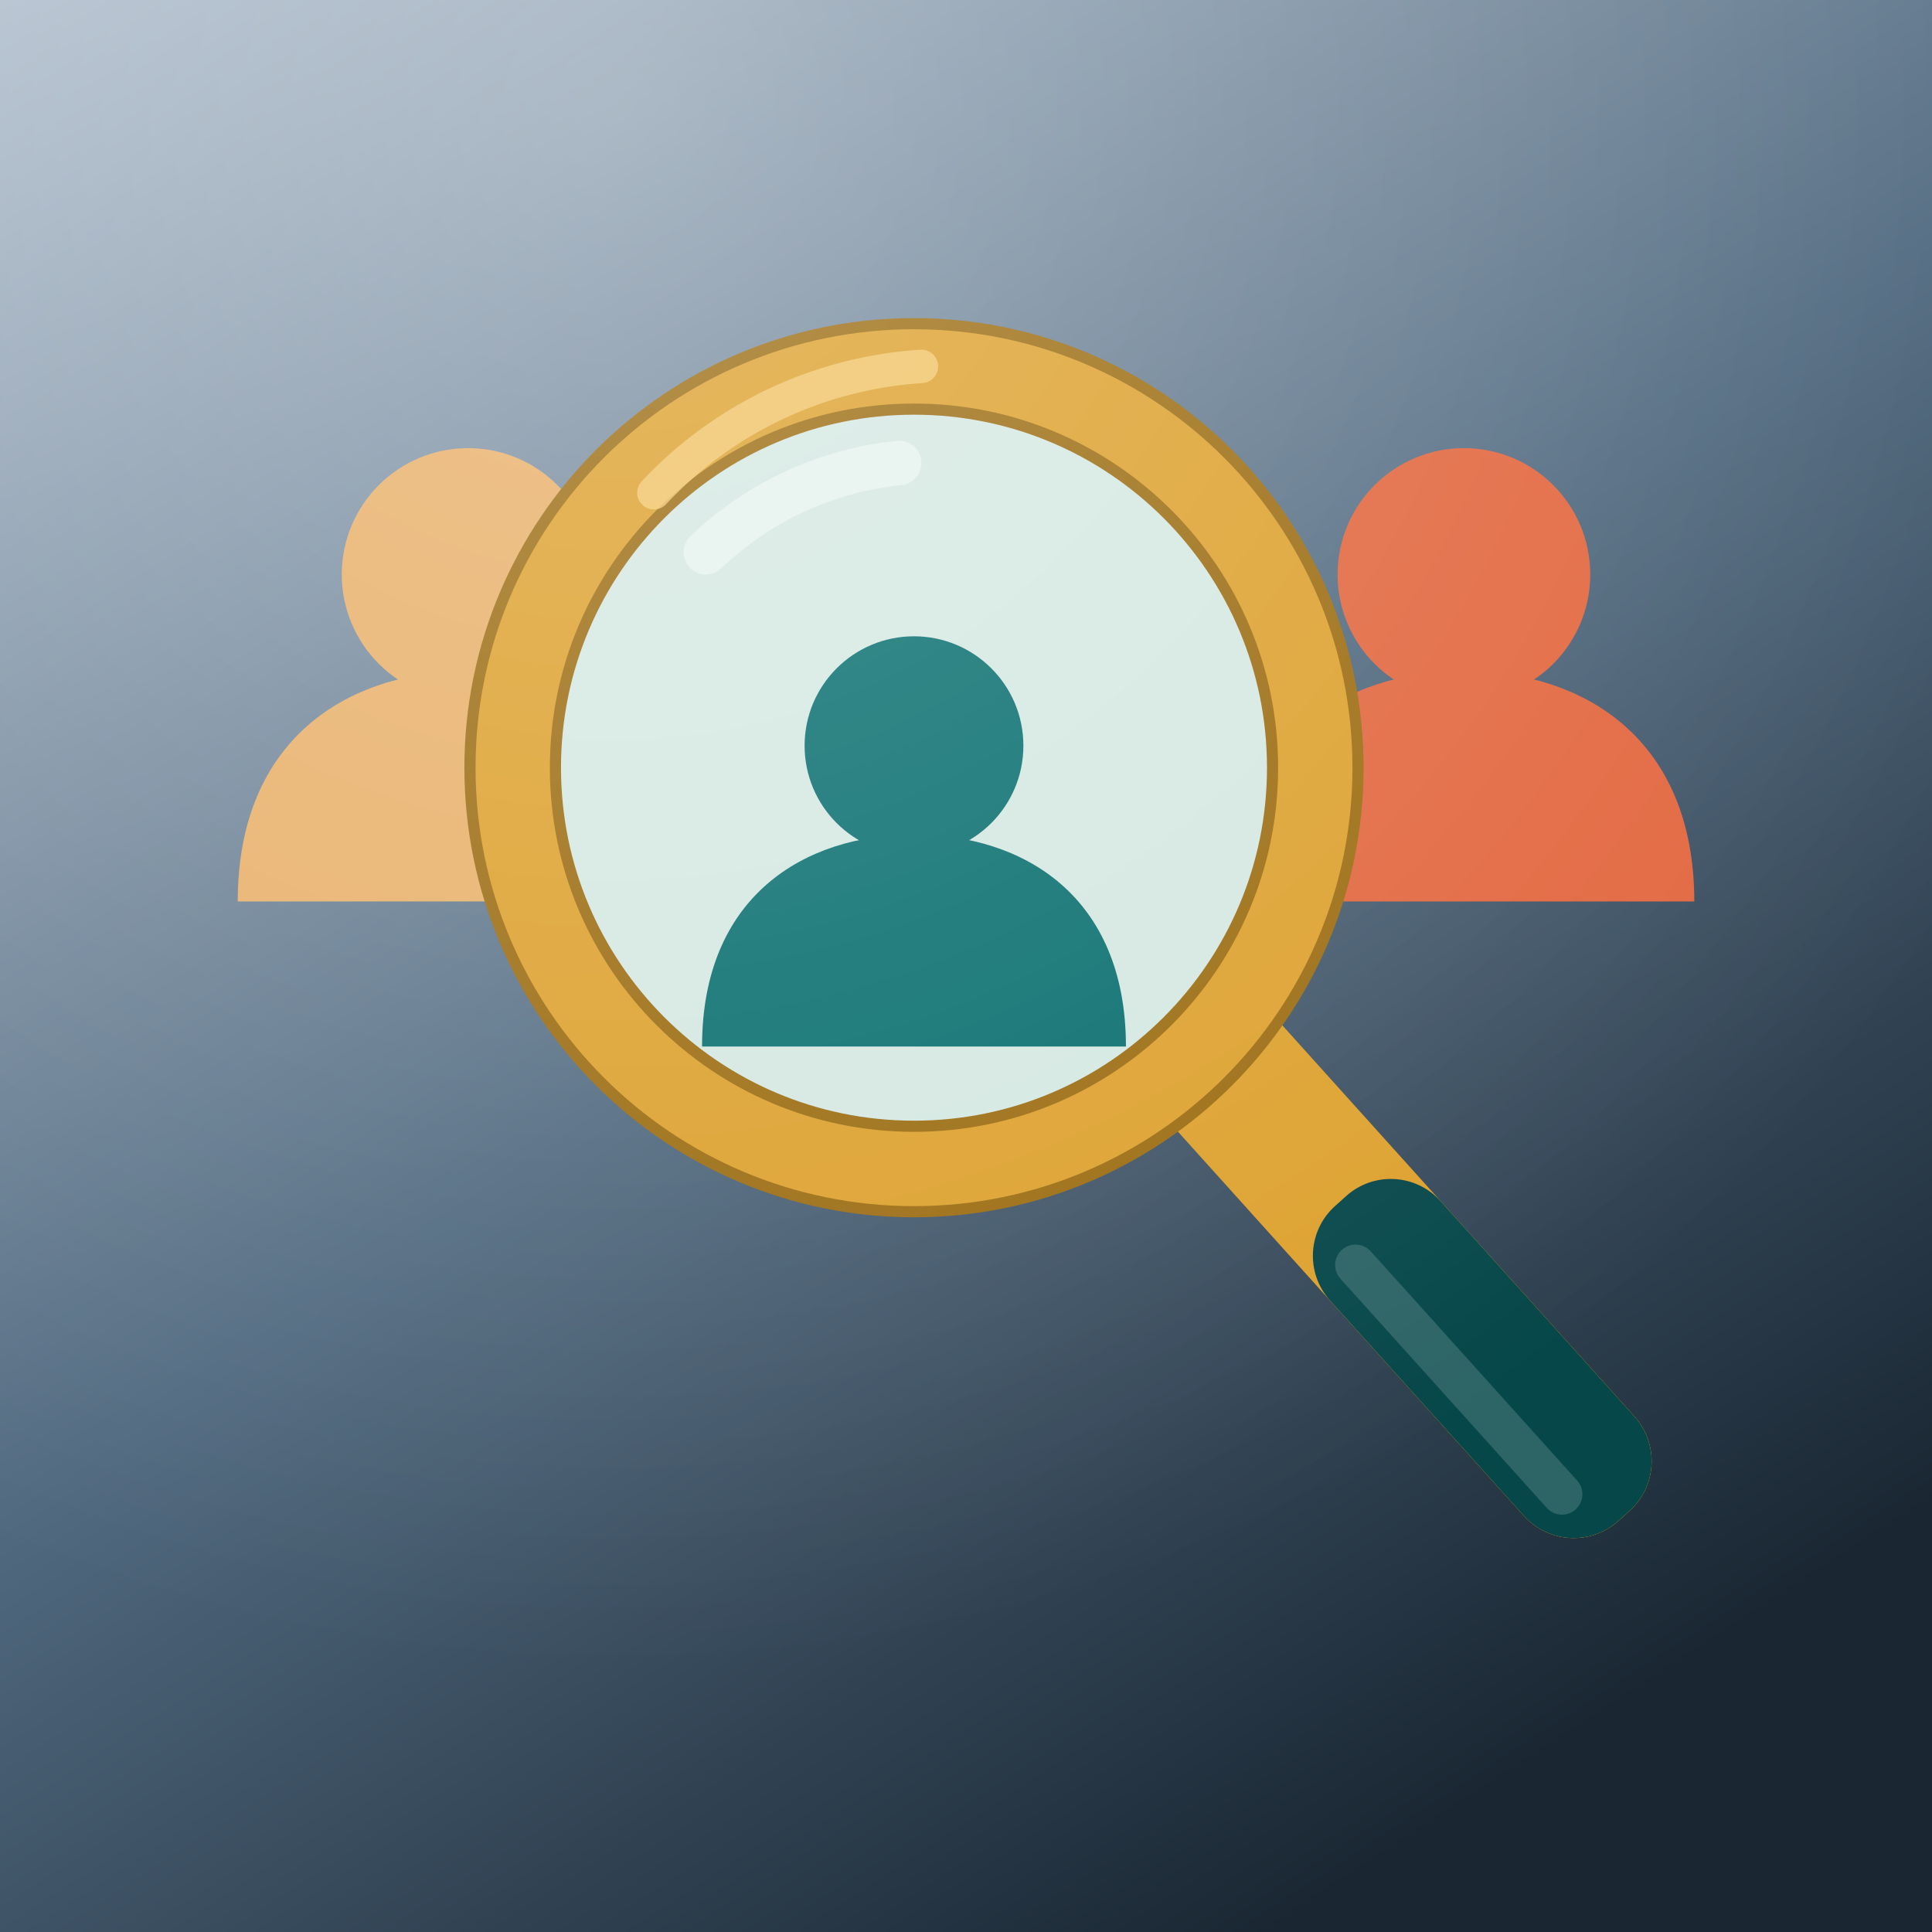
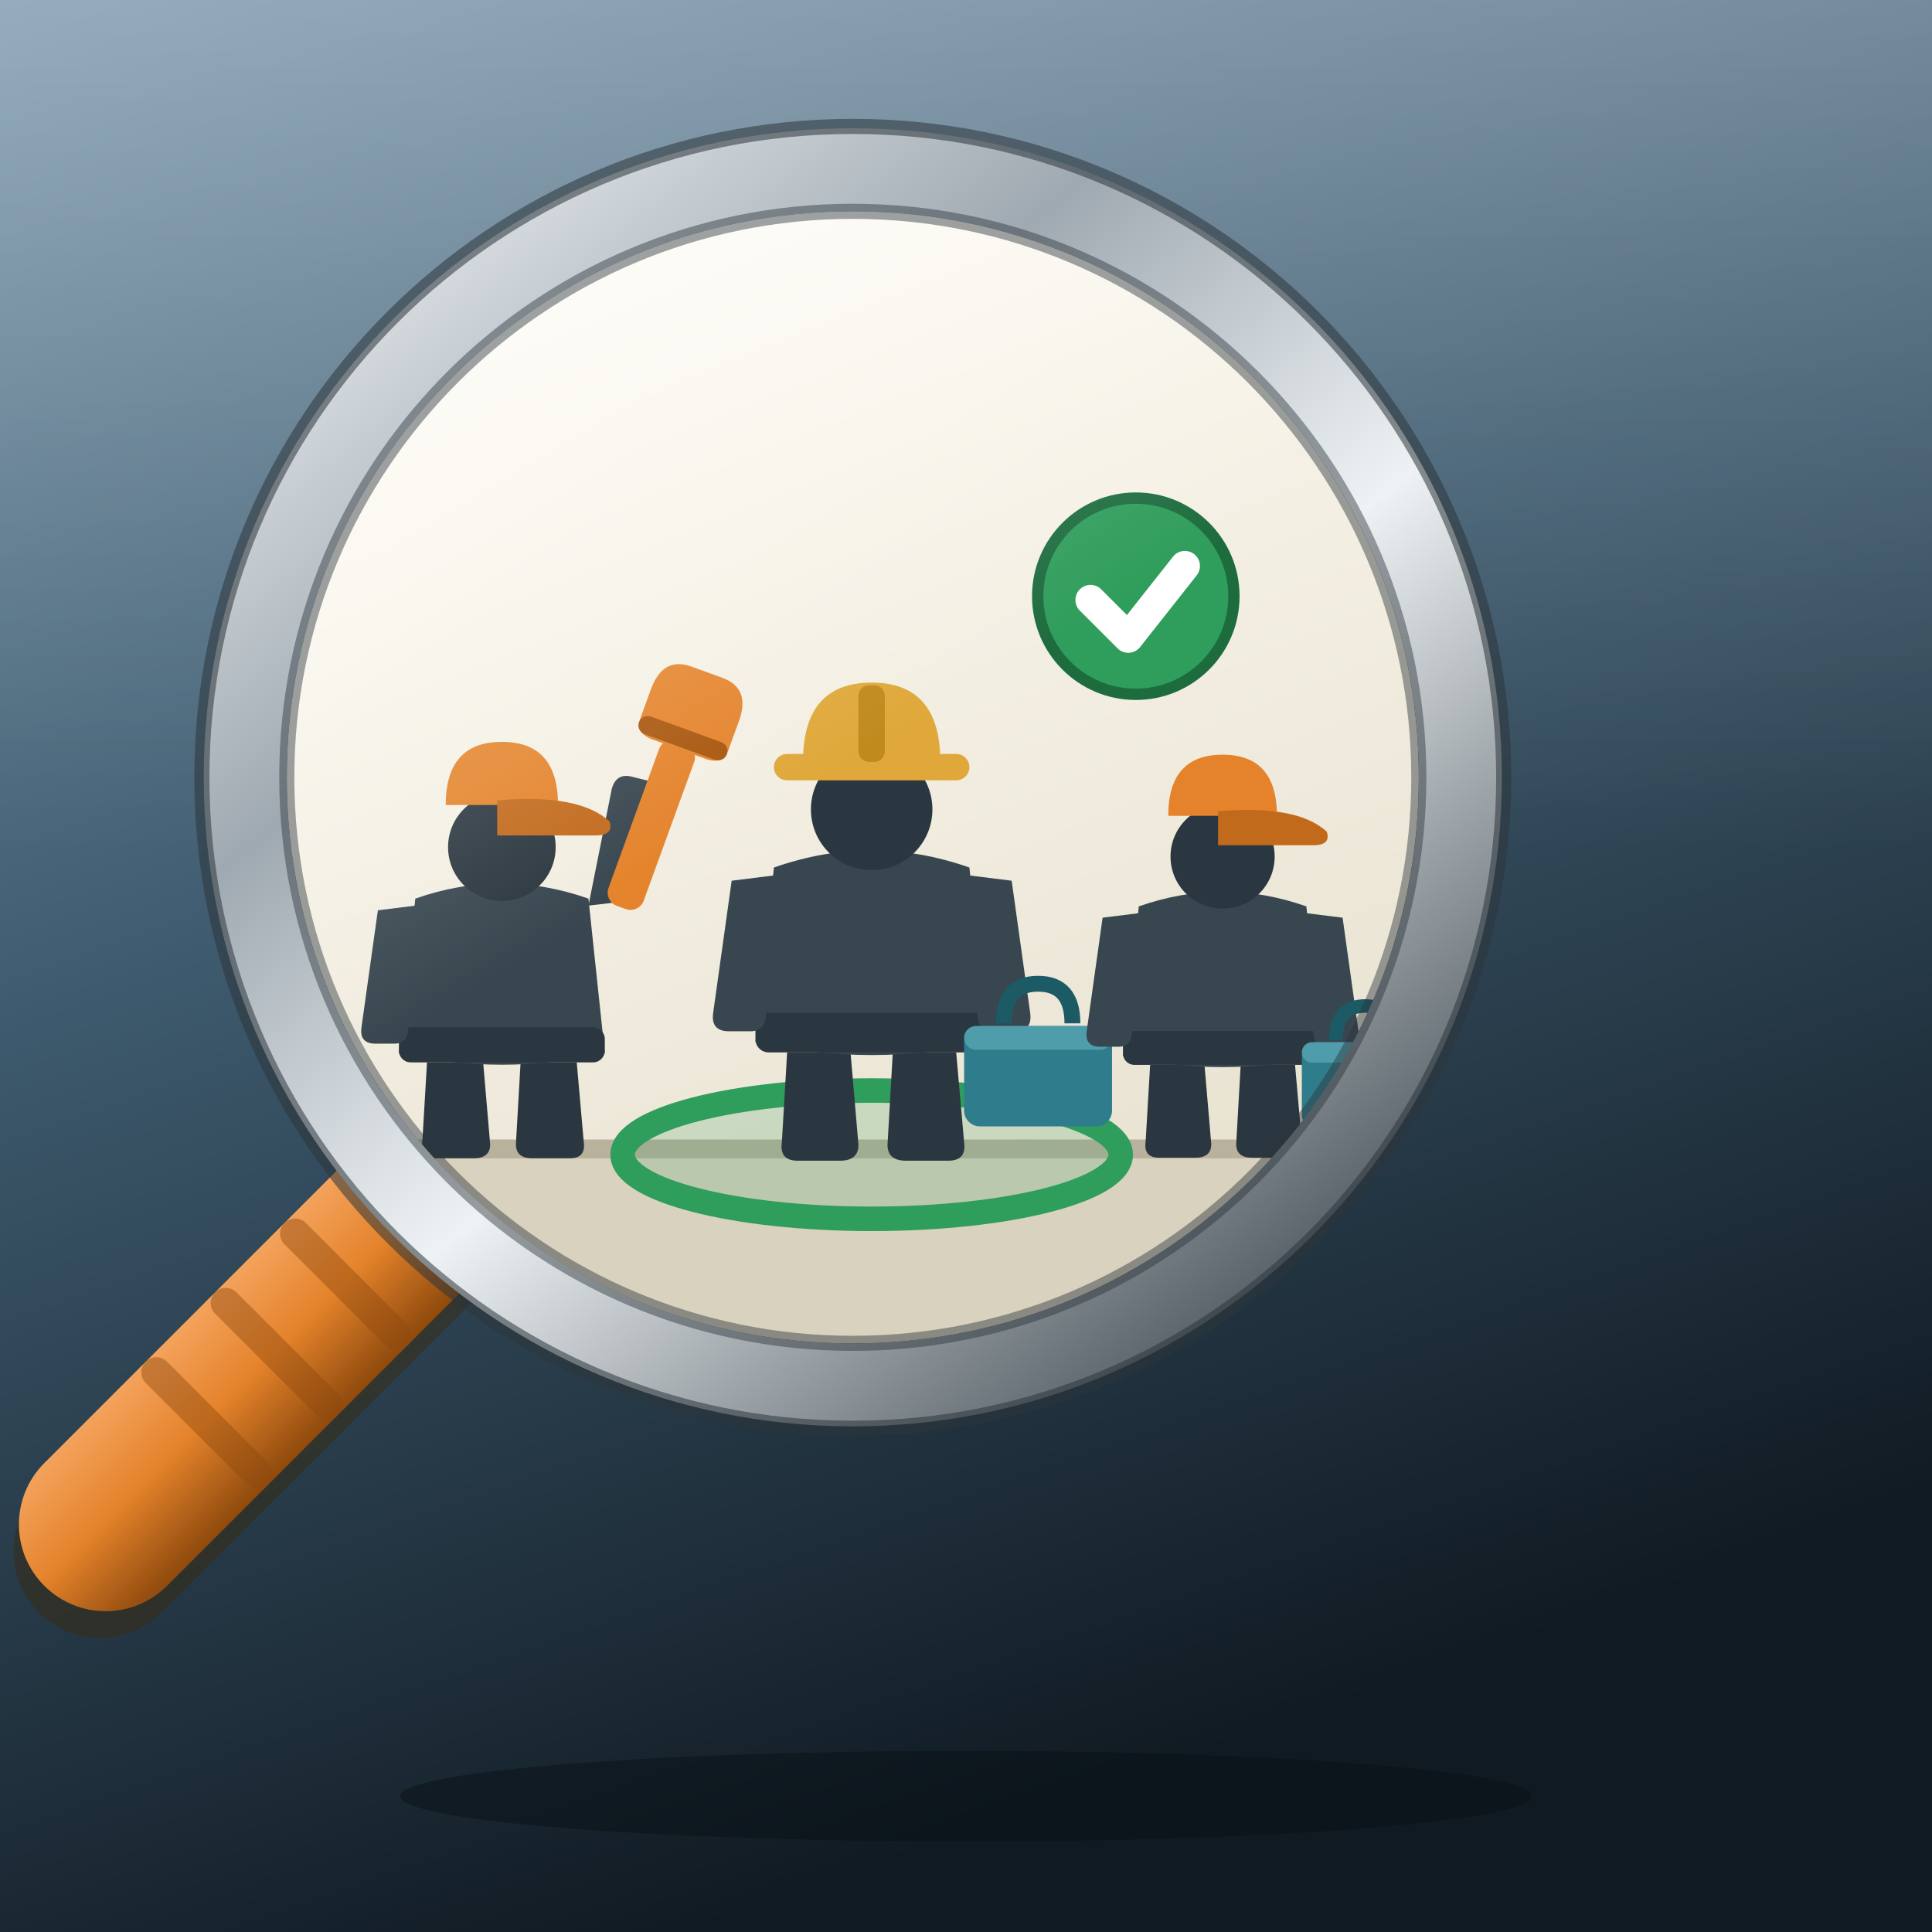
- <svg xmlns="http://www.w3.org/2000/svg" viewBox="0 0 1024 1024" width="100%" height="100%" preserveAspectRatio="xMidYMid meet">
+ <svg xmlns="http://www.w3.org/2000/svg" viewBox="0 0 1024 1024" width="100%" height="100%">
  <defs>
-     <linearGradient id="ghr" x1="0" y1="0" x2="0.65" y2="1">
-       <stop offset="0%" stop-color="#aebccb" />
-       <stop offset="55%" stop-color="#516a80" />
-       <stop offset="100%" stop-color="#1a2733" />
+     <linearGradient id="tile" x1="0" y1="0" x2="0.35" y2="1">
+       <stop offset="0%" stop-color="#7d99ad" />
+       <stop offset="46%" stop-color="#3f5c70" />
+       <stop offset="100%" stop-color="#101a22" />
    </linearGradient>
-     <radialGradient id="glhr" cx="32%" cy="6%" r="80%">
-       <stop offset="0%" stop-color="#ffffff" stop-opacity=".26" />
-       <stop offset="100%" stop-color="#ffffff" stop-opacity="0" />
-     </radialGradient>
+     <linearGradient id="glare" x1="0" y1="0" x2="0" y2="1">
+       <stop offset="0%" stop-color="#fff" stop-opacity=".20" />
+       <stop offset="44%" stop-color="#fff" stop-opacity="0" />
+     </linearGradient>
+     <linearGradient id="rim" x1="0" y1="0" x2="0.8" y2="1">
+       <stop offset="0%" stop-color="#f3f6f8" />
+       <stop offset="34%" stop-color="#9fa9b1" />
+       <stop offset="62%" stop-color="#eef2f4" />
+       <stop offset="100%" stop-color="#4e585f" />
+     </linearGradient>
+     <linearGradient id="grip" x1="0" y1="0" x2="1" y2="0">
+       <stop offset="0%" stop-color="#f4a25c" />
+       <stop offset="48%" stop-color="#e4832b" />
+       <stop offset="100%" stop-color="#8f4a0d" />
+     </linearGradient>
+     <linearGradient id="lens" x1="0" y1="0" x2="0.4" y2="1">
+       <stop offset="0%" stop-color="#fffdf6" />
+       <stop offset="100%" stop-color="#e9e3d2" />
+     </linearGradient>
+     <clipPath id="lensclip">
+       <circle cx="452" cy="412" r="300" />
+     </clipPath>
+     <linearGradient id="shine" x1="0" y1="0" x2="0.6" y2="1">
+       <stop offset="0%" stop-color="#ffffff" stop-opacity=".5" />
+       <stop offset="58%" stop-color="#ffffff" stop-opacity="0" />
+     </linearGradient>
  </defs>
-   <rect x="0" y="0" width="1024" height="1024" fill="url(#ghr)" />
-   <g id="art" transform="translate(7.84,20.89) scale(1.9694)">
-     <g transform="translate(122,170) scale(1.0)">
-       <path d="M-62 62 C-62 18 -32 0 0 0 C32 0 62 18 62 62 Z" fill="#e8b06a" />
-       <circle cx="0" cy="-26" r="34" fill="#e8b06a" />
+   <rect width="1024" height="1024" fill="url(#tile)" />
+   <rect width="1024" height="1024" fill="url(#glare)" />
+   <ellipse cx="512" cy="952" rx="300" ry="24" fill="#070f15" opacity=".5" />
+   <g transform="rotate(45 452 412)">
+     <rect x="406" y="688" width="92" height="330" rx="46" fill="#3a2708" opacity=".45" transform="translate(8 12)" />
+     <rect x="406" y="688" width="92" height="330" rx="46" fill="url(#grip)" />
+     <g fill="#8f4a0d" opacity=".45">
+       <rect x="406" y="784" width="92" height="16" rx="8" />
+       <rect x="406" y="836" width="92" height="16" rx="8" />
+       <rect x="406" y="888" width="92" height="16" rx="8" />
    </g>
-     <g transform="translate(390,170) scale(1.0)">
-       <path d="M-62 62 C-62 18 -32 0 0 0 C32 0 62 18 62 62 Z" fill="#e2673f" />
-       <circle cx="0" cy="-26" r="34" fill="#e2673f" />
+     <rect x="406" y="678" width="92" height="56" rx="26" fill="#8d979e" />
+   </g>
+   <circle cx="452" cy="412" r="308" fill="#0d161c" opacity=".45" transform="translate(10 14)" />
+   <circle cx="452" cy="412" r="300" fill="url(#lens)" />
+   <g clip-path="url(#lensclip)">
+     <rect x="152" y="604" width="600" height="300" fill="#d9d2bf" />
+     <rect x="152" y="604" width="600" height="10" fill="#b9b19c" />
+     <ellipse cx="462" cy="612" rx="132" ry="34" fill="#2f9d5b" opacity=".18" />
+     <ellipse cx="462" cy="612" rx="132" ry="34" fill="none" stroke="#2f9d5b" stroke-width="13" />
+     <g transform="translate(602 316)">
+       <circle cx="0" cy="0" r="52" fill="#2f9d5b" />
+       <circle cx="0" cy="0" r="52" fill="none" stroke="#1d6c3e" stroke-width="6" />
+       <path d="M-24 2 L-4 22 L26 -16" fill="none" stroke="#fff" stroke-width="16" stroke-linecap="round" stroke-linejoin="round" />
    </g>
-     <g transform="translate(322,274) rotate(-42)">
-       <rect x="-20" y="-30" width="40" height="196" rx="18" fill="#9c6d12" />
-       <rect x="-20" y="-30" width="40" height="196" rx="18" fill="#dda12e" />
-       <rect x="-20" y="52" width="40" height="114" rx="18" fill="#06474a" />
-       <rect x="-14" y="62" width="11" height="94" rx="5.5" fill="#fff" opacity=".16" />
+     <g transform="translate(266 604) scale(0.62)">
+       <path d="M-64 -66 L-16 -66 L-10 4 q0 12 -14 12 L-56 16 q-14 0 -12 -14 Z" fill="#2b3740" />
+       <path d="M16 -66 L64 -66 L70 2 q2 14 -12 14 L26 16 q-14 0 -14 -12 Z" fill="#2b3740" />
+       <path d="M-74 -206 q74 -26 148 0 L88 -74 q-88 20 -176 0 Z" fill="#38464f" />
+       <rect x="-88" y="-96" width="176" height="30" rx="10" fill="#2b3740" />
+       <path d="M-74 -200 L-106 -196 L-120 -96 q-2 14 12 14 l16 0 q12 0 12 -14 Z" fill="#38464f" />
+       <path d="M74 -200 L108 -204 L136 -286 q6 -16 -8 -20 l-16 -4 q-14 -4 -18 10 Z" fill="#38464f" />
+       <g transform="translate(150 -330) rotate(20)">
+         <rect x="-16" y="-10" width="32" height="150" rx="12" fill="#e4832b" />
+         <path d="M-40 -44 q0 -30 26 -30 l28 0 q26 0 26 30 l0 26 q0 14 -16 14 l-48 0 q-16 0 -16 -14 Z" fill="#e4832b" />
+         <rect x="-40" y="-22" width="80" height="16" rx="8" fill="#a8560c" />
+       </g>
+       <circle cx="0" cy="-250" r="46" fill="#2b3740" />
+       <path d="M-48 -286 q0 -54 48 -54 q48 0 48 54 Z" fill="#e4832b" />
+       <path d="M-4 -290 q70 -6 96 18 q4 12 -12 12 L-4 -260 Z" fill="#c26a1c" />
    </g>
-     <circle cx="242" cy="196" r="108" fill="#faf6ee" />
-     <circle cx="242" cy="196" r="108" fill="#0f9d9d" opacity=".16" />
-     <g transform="translate(242,214) scale(0.92)">
-       <path d="M-62 62 C-62 18 -32 0 0 0 C32 0 62 18 62 62 Z" fill="#0a6f6f" />
-       <circle cx="0" cy="-26" r="32" fill="#0a6f6f" />
+     <g transform="translate(462 604) scale(0.7)">
+       <path d="M-64 -66 L-16 -66 L-10 4 q0 12 -14 12 L-56 16 q-14 0 -12 -14 Z" fill="#2b3740" />
+       <path d="M16 -66 L64 -66 L70 2 q2 14 -12 14 L26 16 q-14 0 -14 -12 Z" fill="#2b3740" />
+       <path d="M-74 -206 q74 -26 148 0 L88 -74 q-88 20 -176 0 Z" fill="#38464f" />
+       <rect x="-88" y="-96" width="176" height="30" rx="10" fill="#2b3740" />
+       <path d="M-74 -200 L-106 -196 L-120 -96 q-2 14 12 14 l16 0 q12 0 12 -14 Z" fill="#38464f" />
+       <path d="M74 -200 L106 -196 L120 -96 q2 14 -12 14 l-16 0 q-12 0 -12 -14 Z" fill="#38464f" />
+       <g transform="translate(126 -86)">
+         <rect x="-56" y="0" width="112" height="76" rx="12" fill="#2f7d8c" />
+         <rect x="-56" y="0" width="112" height="18" rx="9" fill="#4f9dab" />
+         <path d="M-26 -2 q0 -30 26 -30 q26 0 26 30" fill="none" stroke="#1c5a66" stroke-width="12" />
+       </g>
+       <circle cx="0" cy="-250" r="46" fill="#2b3740" />
+       <path d="M-52 -286 q0 -60 52 -60 q52 0 52 60 Z" fill="#e0a83a" />
+       <rect x="-74" y="-292" width="148" height="20" rx="10" fill="#e0a83a" />
+       <rect x="-10" y="-344" width="20" height="58" rx="8" fill="#c08a1c" />
    </g>
-     <circle cx="242" cy="196" r="108" fill="none" stroke="#9c6d12" stroke-width="26" />
-     <circle cx="242" cy="196" r="108" fill="none" stroke="#dda12e" stroke-width="20" />
-     <path d="M172 122 A108 108 0 0 1 244 88" fill="none" stroke="#f5cf78" stroke-width="9" stroke-linecap="round" opacity=".75" />
-     <path d="M186 138 A88 88 0 0 1 238 114" fill="none" stroke="#fff" stroke-width="12" stroke-linecap="round" opacity=".38" />
+     <g transform="translate(648 604) scale(0.6)">
+       <path d="M-64 -66 L-16 -66 L-10 4 q0 12 -14 12 L-56 16 q-14 0 -12 -14 Z" fill="#2b3740" />
+       <path d="M16 -66 L64 -66 L70 2 q2 14 -12 14 L26 16 q-14 0 -14 -12 Z" fill="#2b3740" />
+       <path d="M-74 -206 q74 -26 148 0 L88 -74 q-88 20 -176 0 Z" fill="#38464f" />
+       <rect x="-88" y="-96" width="176" height="30" rx="10" fill="#2b3740" />
+       <path d="M-74 -200 L-106 -196 L-120 -96 q-2 14 12 14 l16 0 q12 0 12 -14 Z" fill="#38464f" />
+       <path d="M74 -200 L106 -196 L120 -96 q2 14 -12 14 l-16 0 q-12 0 -12 -14 Z" fill="#38464f" />
+       <g transform="translate(126 -86)">
+         <rect x="-56" y="0" width="112" height="76" rx="12" fill="#2f7d8c" />
+         <rect x="-56" y="0" width="112" height="18" rx="9" fill="#4f9dab" />
+         <path d="M-26 -2 q0 -30 26 -30 q26 0 26 30" fill="none" stroke="#1c5a66" stroke-width="12" />
+       </g>
+       <circle cx="0" cy="-250" r="46" fill="#2b3740" />
+       <path d="M-48 -286 q0 -54 48 -54 q48 0 48 54 Z" fill="#e4832b" />
+       <path d="M-4 -290 q70 -6 96 18 q4 12 -12 12 L-4 -260 Z" fill="#c26a1c" />
+     </g>
+     <circle cx="452" cy="412" r="300" fill="url(#shine)" />
  </g>
-   <rect x="0" y="0" width="1024" height="1024" fill="url(#glhr)" />
+   <circle cx="452" cy="412" r="322" fill="none" stroke="url(#rim)" stroke-width="44" />
+   <circle cx="452" cy="412" r="345" fill="none" stroke="#2b343a" stroke-width="8" opacity=".55" />
+   <circle cx="452" cy="412" r="300" fill="none" stroke="#2b343a" stroke-width="8" opacity=".45" />
</svg>
